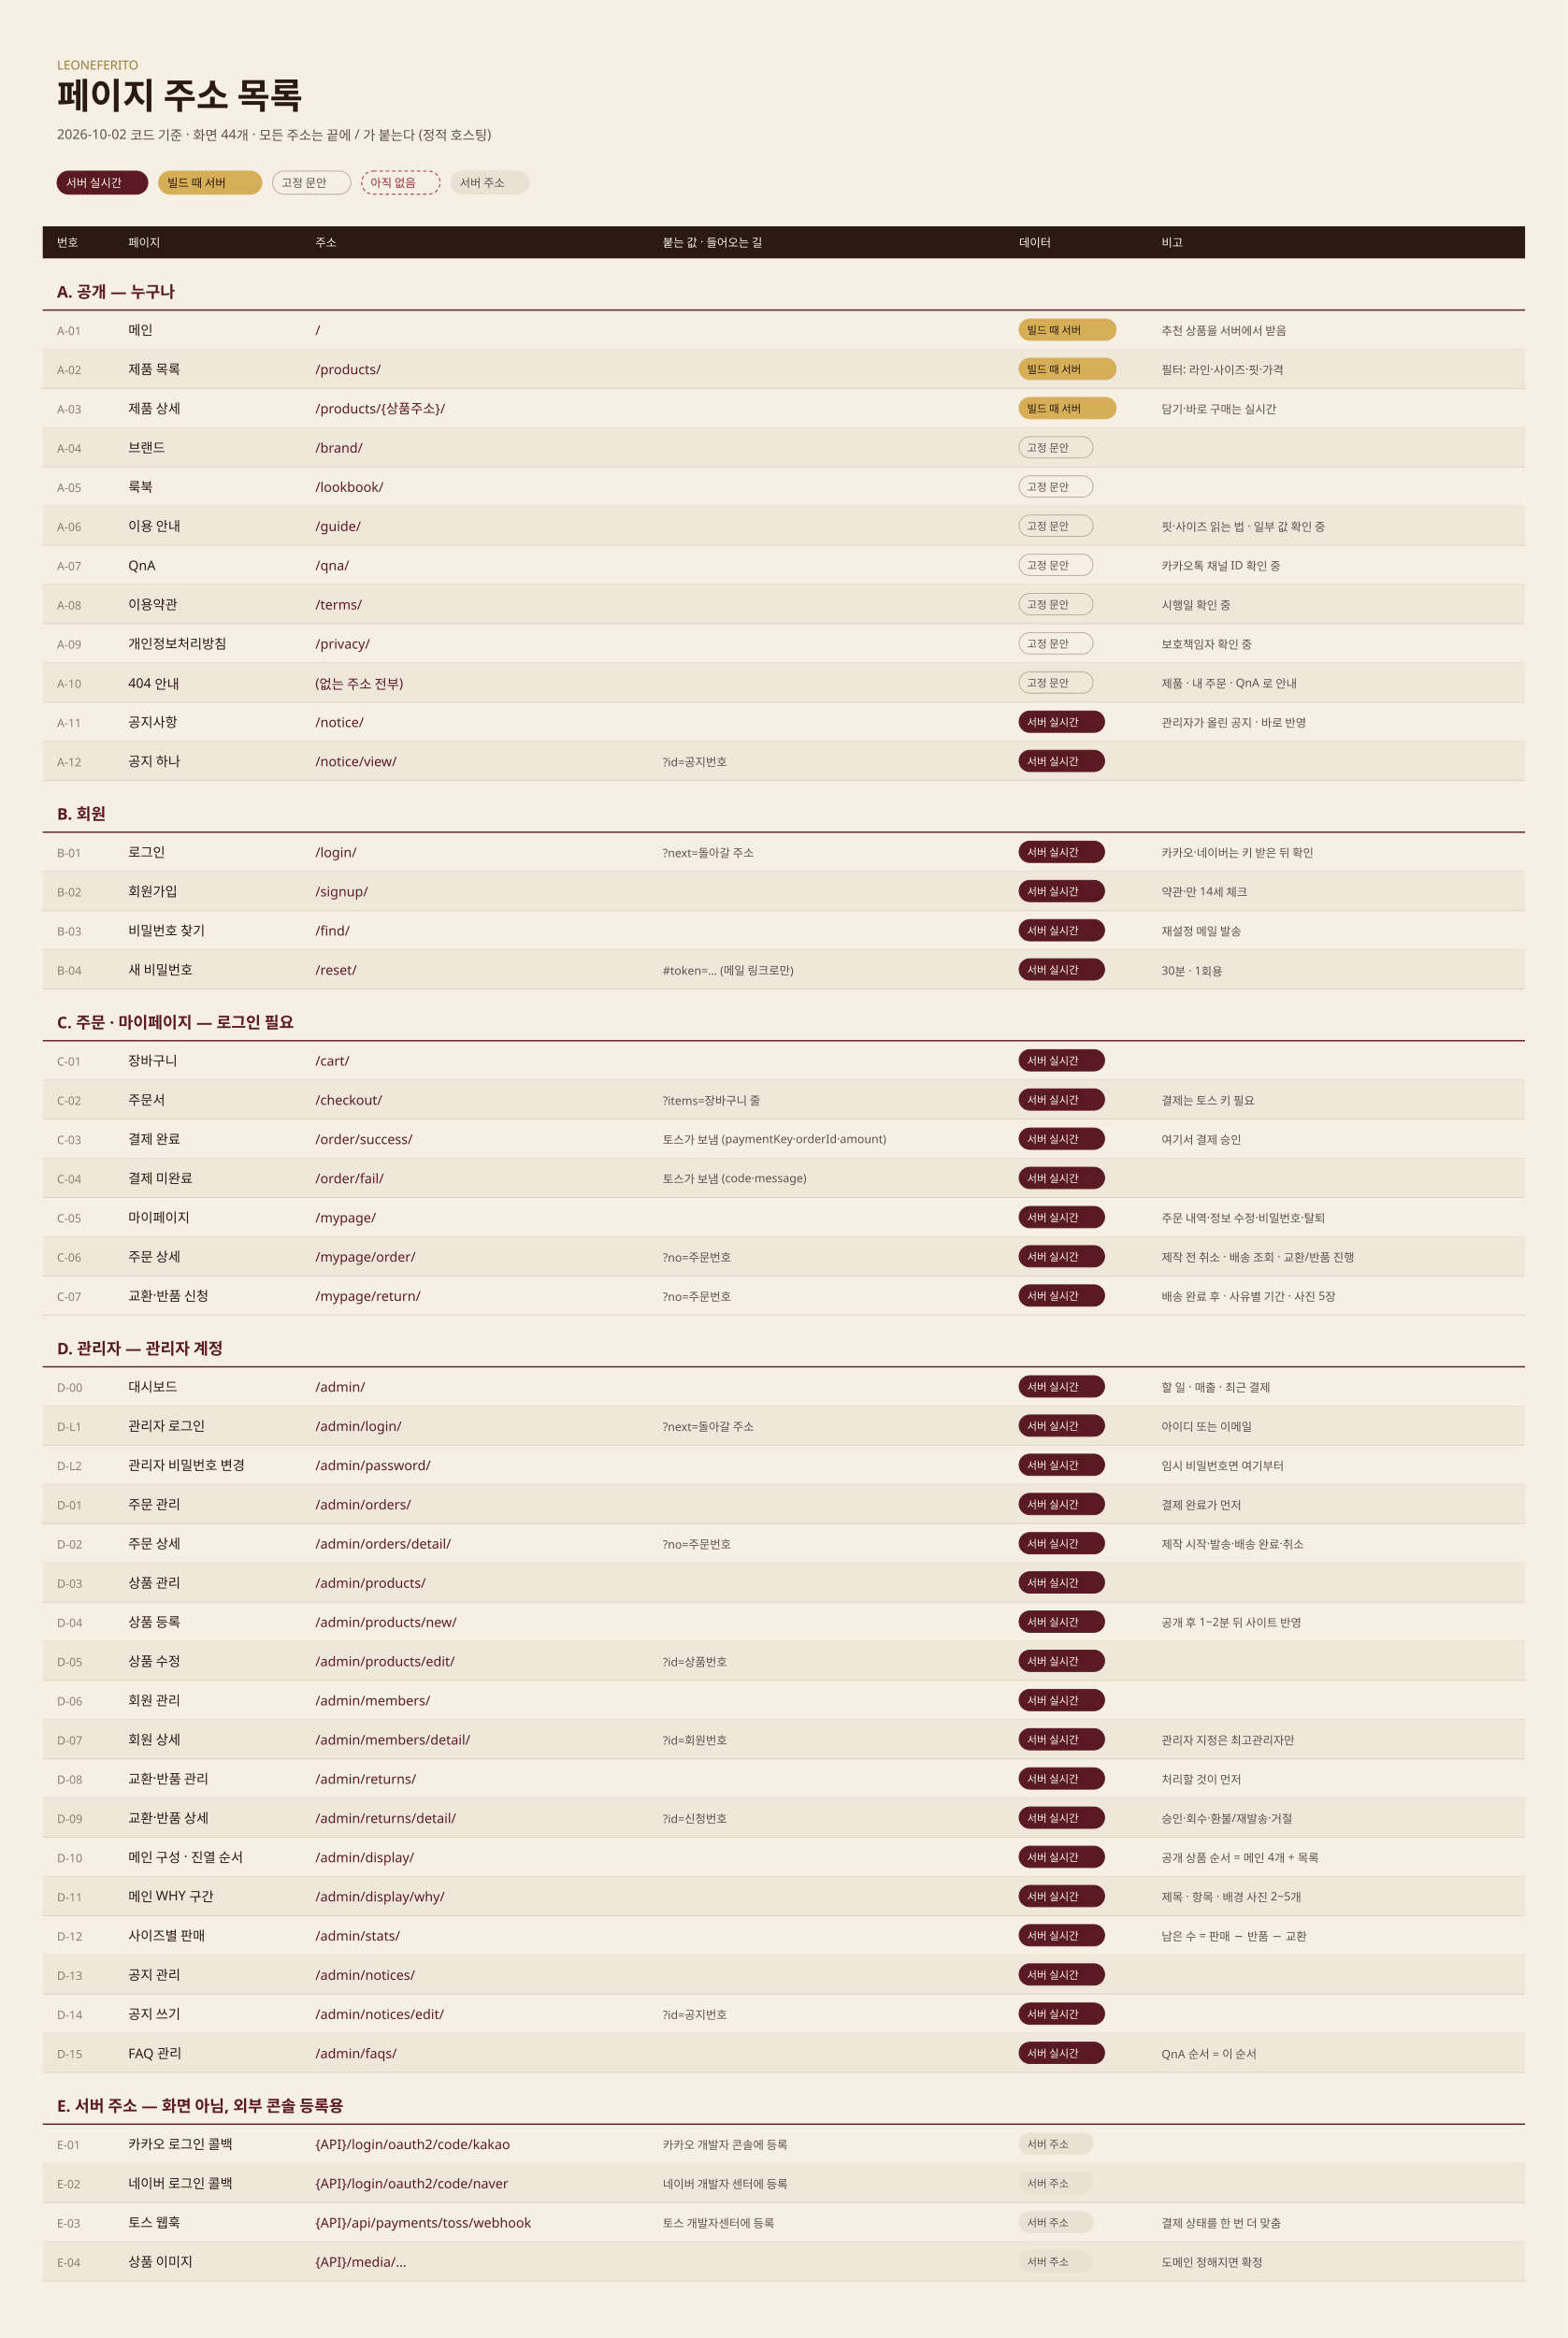
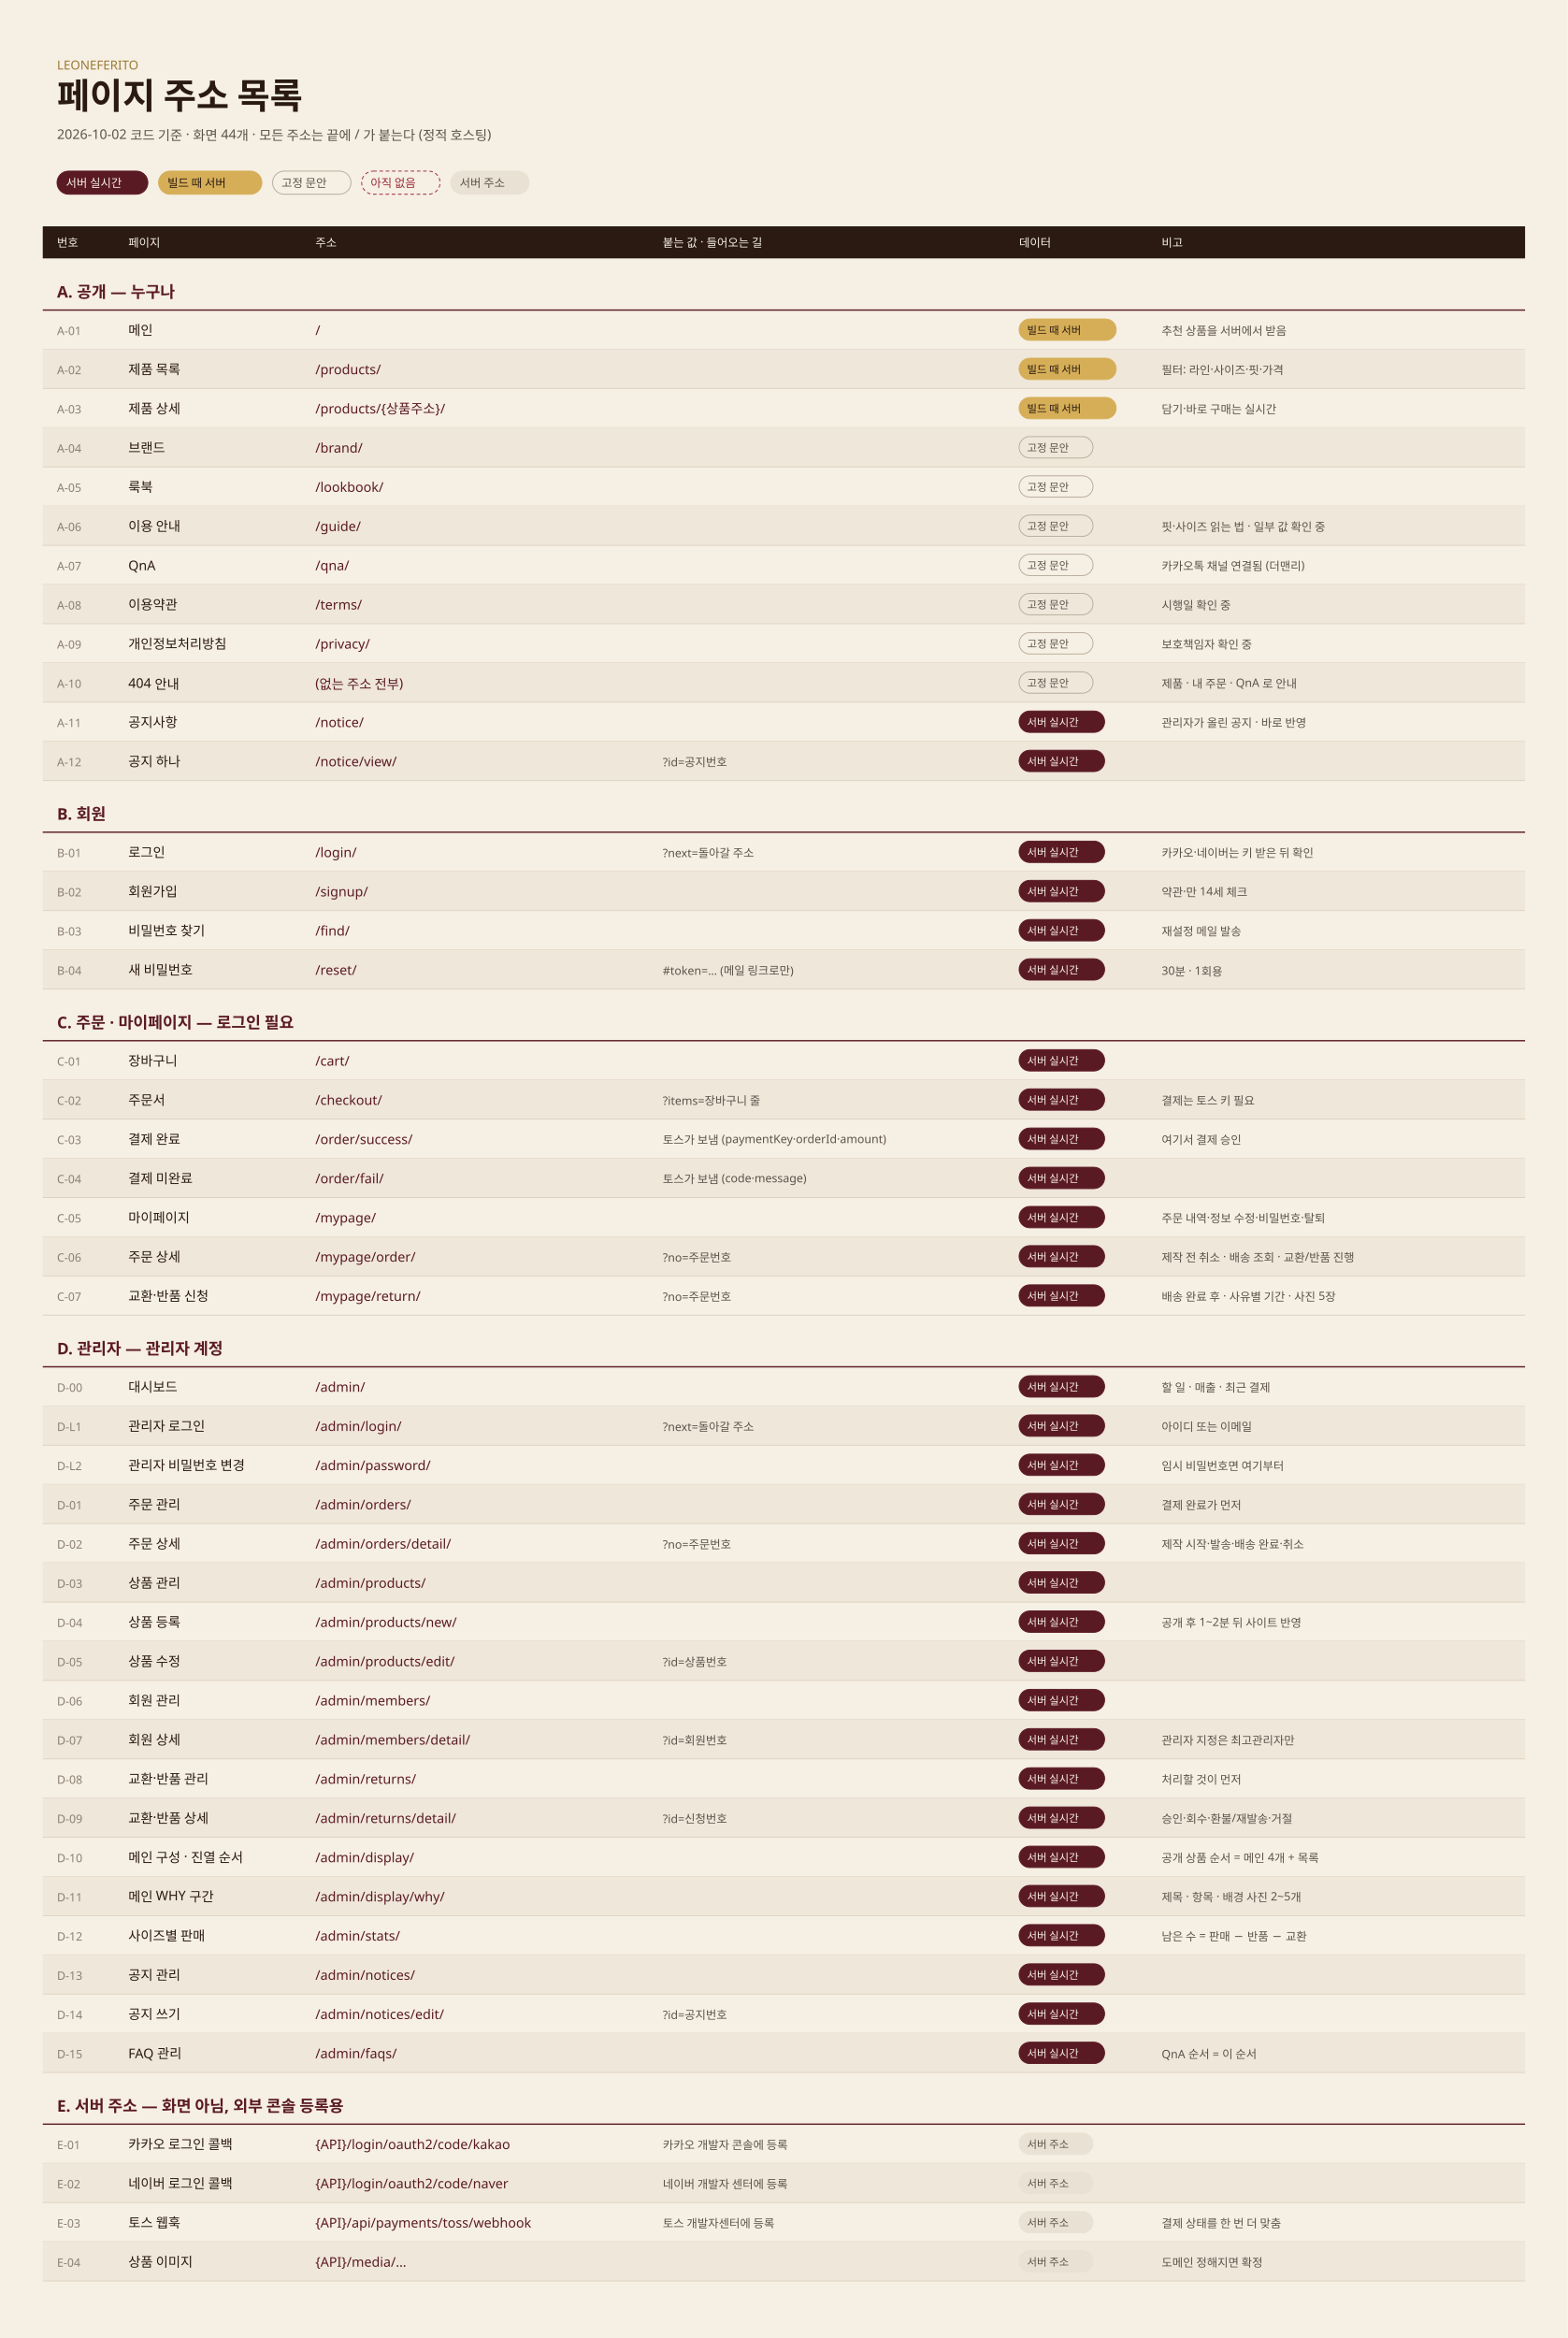
<svg xmlns="http://www.w3.org/2000/svg" width="1760" height="2624" viewBox="0 0 1760 2624">
  <rect width="1760" height="2624" fill="#F6EFE3" />
  <text x="64" y="78" font-family="Noto Sans KR" font-size="14" font-weight="500" fill="#9A7A35">LEONEFERITO</text>
  <text x="64" y="122" font-family="Noto Sans KR" font-size="40" font-weight="700" fill="#2A1A12">페이지 주소 목록</text>
  <text x="64" y="156" font-family="Noto Sans KR" font-size="15" font-weight="400" fill="#5C524A">2026-10-02 코드 기준 · 화면 44개 · 모든 주소는 끝에 / 가 붙는다 (정적 호스팅)</text>
  <rect x="64" y="192" width="102" height="26" rx="13" fill="#5A1A24" stroke="#5A1A24" />
  <text x="74" y="210" font-family="Noto Sans KR" font-size="13" font-weight="500" fill="#F6EFE3">서버 실시간</text>
  <rect x="178" y="192" width="116" height="26" rx="13" fill="#D5AE57" stroke="#D5AE57" />
  <text x="188" y="210" font-family="Noto Sans KR" font-size="13" font-weight="500" fill="#2A1A12">빌드 때 서버</text>
  <rect x="306" y="192" width="88" height="26" rx="13" fill="none" stroke="#B8AC9C" />
  <text x="316" y="210" font-family="Noto Sans KR" font-size="13" font-weight="500" fill="#5C524A">고정 문안</text>
  <rect x="406" y="192" width="88" height="26" rx="13" fill="none" stroke="#9A2B3A" stroke-dasharray="4 3" />
  <text x="416" y="210" font-family="Noto Sans KR" font-size="13" font-weight="500" fill="#9A2B3A">아직 없음</text>
  <rect x="506" y="192" width="88" height="26" rx="13" fill="#E9E1D3" stroke="#E9E1D3" />
  <text x="516" y="210" font-family="Noto Sans KR" font-size="13" font-weight="500" fill="#5C524A">서버 주소</text>
  <rect x="48" y="254" width="1664" height="36" fill="#2A1A12" />
  <text x="64" y="277" font-family="Noto Sans KR" font-size="13" font-weight="500" fill="#F6EFE3">번호</text>
  <text x="144" y="277" font-family="Noto Sans KR" font-size="13" font-weight="500" fill="#F6EFE3">페이지</text>
  <text x="354" y="277" font-family="Noto Sans KR" font-size="13" font-weight="500" fill="#F6EFE3">주소</text>
  <text x="744" y="277" font-family="Noto Sans KR" font-size="13" font-weight="500" fill="#F6EFE3">붙는 값 · 들어오는 길</text>
  <text x="1144" y="277" font-family="Noto Sans KR" font-size="13" font-weight="500" fill="#F6EFE3">데이터</text>
  <text x="1304" y="277" font-family="Noto Sans KR" font-size="13" font-weight="500" fill="#F6EFE3">비고</text>
  <text x="64" y="334" font-family="Noto Sans KR" font-size="18" font-weight="700" fill="#5A1A24">A. 공개 — 누구나</text>
  <line x1="48" y1="348" x2="1712" y2="348" stroke="#5A1A24" stroke-width="1.5" />
  <text x="64" y="376" font-family="Roboto Mono" font-size="13" font-weight="400" fill="#8A7E72">A-01</text>
  <text x="144" y="376" font-family="Noto Sans KR" font-size="15" font-weight="500" fill="#2A1A12">메인</text>
  <text x="354" y="376" font-family="Roboto Mono" font-size="15" font-weight="500" fill="#5A1A24">/</text>
  <rect x="1144" y="358" width="109" height="24" rx="12" fill="#D5AE57" stroke="#D5AE57" />
  <text x="1153" y="375" font-family="Noto Sans KR" font-size="12" font-weight="500" fill="#2A1A12">빌드 때 서버</text>
  <text x="1304" y="376" font-family="Noto Sans KR" font-size="13" font-weight="400" fill="#5C524A">추천 상품을 서버에서 받음</text>
  <line x1="48" y1="392" x2="1712" y2="392" stroke="#DDD2C2" stroke-width="1" />
  <rect x="48" y="392" width="1664" height="44" fill="#EFE7DA" />
  <text x="64" y="420" font-family="Roboto Mono" font-size="13" font-weight="400" fill="#8A7E72">A-02</text>
  <text x="144" y="420" font-family="Noto Sans KR" font-size="15" font-weight="500" fill="#2A1A12">제품 목록</text>
  <text x="354" y="420" font-family="Roboto Mono" font-size="15" font-weight="500" fill="#5A1A24">/products/</text>
  <rect x="1144" y="402" width="109" height="24" rx="12" fill="#D5AE57" stroke="#D5AE57" />
  <text x="1153" y="419" font-family="Noto Sans KR" font-size="12" font-weight="500" fill="#2A1A12">빌드 때 서버</text>
  <text x="1304" y="420" font-family="Noto Sans KR" font-size="13" font-weight="400" fill="#5C524A">필터: 라인·사이즈·핏·가격</text>
  <line x1="48" y1="436" x2="1712" y2="436" stroke="#DDD2C2" stroke-width="1" />
  <text x="64" y="464" font-family="Roboto Mono" font-size="13" font-weight="400" fill="#8A7E72">A-03</text>
  <text x="144" y="464" font-family="Noto Sans KR" font-size="15" font-weight="500" fill="#2A1A12">제품 상세</text>
  <text x="354" y="464" font-family="Roboto Mono" font-size="15" font-weight="500" fill="#5A1A24">/products/{상품주소}/</text>
  <rect x="1144" y="446" width="109" height="24" rx="12" fill="#D5AE57" stroke="#D5AE57" />
  <text x="1153" y="463" font-family="Noto Sans KR" font-size="12" font-weight="500" fill="#2A1A12">빌드 때 서버</text>
  <text x="1304" y="464" font-family="Noto Sans KR" font-size="13" font-weight="400" fill="#5C524A">담기·바로 구매는 실시간</text>
  <line x1="48" y1="480" x2="1712" y2="480" stroke="#DDD2C2" stroke-width="1" />
  <rect x="48" y="480" width="1664" height="44" fill="#EFE7DA" />
  <text x="64" y="508" font-family="Roboto Mono" font-size="13" font-weight="400" fill="#8A7E72">A-04</text>
  <text x="144" y="508" font-family="Noto Sans KR" font-size="15" font-weight="500" fill="#2A1A12">브랜드</text>
  <text x="354" y="508" font-family="Roboto Mono" font-size="15" font-weight="500" fill="#5A1A24">/brand/</text>
  <rect x="1144" y="490" width="83" height="24" rx="12" fill="none" stroke="#B8AC9C" />
  <text x="1153" y="507" font-family="Noto Sans KR" font-size="12" font-weight="500" fill="#5C524A">고정 문안</text>
  <line x1="48" y1="524" x2="1712" y2="524" stroke="#DDD2C2" stroke-width="1" />
  <text x="64" y="552" font-family="Roboto Mono" font-size="13" font-weight="400" fill="#8A7E72">A-05</text>
  <text x="144" y="552" font-family="Noto Sans KR" font-size="15" font-weight="500" fill="#2A1A12">룩북</text>
  <text x="354" y="552" font-family="Roboto Mono" font-size="15" font-weight="500" fill="#5A1A24">/lookbook/</text>
  <rect x="1144" y="534" width="83" height="24" rx="12" fill="none" stroke="#B8AC9C" />
  <text x="1153" y="551" font-family="Noto Sans KR" font-size="12" font-weight="500" fill="#5C524A">고정 문안</text>
  <line x1="48" y1="568" x2="1712" y2="568" stroke="#DDD2C2" stroke-width="1" />
  <rect x="48" y="568" width="1664" height="44" fill="#EFE7DA" />
  <text x="64" y="596" font-family="Roboto Mono" font-size="13" font-weight="400" fill="#8A7E72">A-06</text>
  <text x="144" y="596" font-family="Noto Sans KR" font-size="15" font-weight="500" fill="#2A1A12">이용 안내</text>
  <text x="354" y="596" font-family="Roboto Mono" font-size="15" font-weight="500" fill="#5A1A24">/guide/</text>
  <rect x="1144" y="578" width="83" height="24" rx="12" fill="none" stroke="#B8AC9C" />
  <text x="1153" y="595" font-family="Noto Sans KR" font-size="12" font-weight="500" fill="#5C524A">고정 문안</text>
  <text x="1304" y="596" font-family="Noto Sans KR" font-size="13" font-weight="400" fill="#5C524A">핏·사이즈 읽는 법 · 일부 값 확인 중</text>
  <line x1="48" y1="612" x2="1712" y2="612" stroke="#DDD2C2" stroke-width="1" />
  <text x="64" y="640" font-family="Roboto Mono" font-size="13" font-weight="400" fill="#8A7E72">A-07</text>
  <text x="144" y="640" font-family="Noto Sans KR" font-size="15" font-weight="500" fill="#2A1A12">QnA</text>
  <text x="354" y="640" font-family="Roboto Mono" font-size="15" font-weight="500" fill="#5A1A24">/qna/</text>
  <rect x="1144" y="622" width="83" height="24" rx="12" fill="none" stroke="#B8AC9C" />
  <text x="1153" y="639" font-family="Noto Sans KR" font-size="12" font-weight="500" fill="#5C524A">고정 문안</text>
-   <text x="1304" y="640" font-family="Noto Sans KR" font-size="13" font-weight="400" fill="#5C524A">카카오톡 채널 ID 확인 중</text>
+   <text x="1304" y="640" font-family="Noto Sans KR" font-size="13" font-weight="400" fill="#5C524A">카카오톡 채널 연결됨 (더맨리)</text>
  <line x1="48" y1="656" x2="1712" y2="656" stroke="#DDD2C2" stroke-width="1" />
  <rect x="48" y="656" width="1664" height="44" fill="#EFE7DA" />
  <text x="64" y="684" font-family="Roboto Mono" font-size="13" font-weight="400" fill="#8A7E72">A-08</text>
  <text x="144" y="684" font-family="Noto Sans KR" font-size="15" font-weight="500" fill="#2A1A12">이용약관</text>
  <text x="354" y="684" font-family="Roboto Mono" font-size="15" font-weight="500" fill="#5A1A24">/terms/</text>
  <rect x="1144" y="666" width="83" height="24" rx="12" fill="none" stroke="#B8AC9C" />
  <text x="1153" y="683" font-family="Noto Sans KR" font-size="12" font-weight="500" fill="#5C524A">고정 문안</text>
  <text x="1304" y="684" font-family="Noto Sans KR" font-size="13" font-weight="400" fill="#5C524A">시행일 확인 중</text>
  <line x1="48" y1="700" x2="1712" y2="700" stroke="#DDD2C2" stroke-width="1" />
  <text x="64" y="728" font-family="Roboto Mono" font-size="13" font-weight="400" fill="#8A7E72">A-09</text>
  <text x="144" y="728" font-family="Noto Sans KR" font-size="15" font-weight="500" fill="#2A1A12">개인정보처리방침</text>
  <text x="354" y="728" font-family="Roboto Mono" font-size="15" font-weight="500" fill="#5A1A24">/privacy/</text>
  <rect x="1144" y="710" width="83" height="24" rx="12" fill="none" stroke="#B8AC9C" />
  <text x="1153" y="727" font-family="Noto Sans KR" font-size="12" font-weight="500" fill="#5C524A">고정 문안</text>
  <text x="1304" y="728" font-family="Noto Sans KR" font-size="13" font-weight="400" fill="#5C524A">보호책임자 확인 중</text>
  <line x1="48" y1="744" x2="1712" y2="744" stroke="#DDD2C2" stroke-width="1" />
  <rect x="48" y="744" width="1664" height="44" fill="#EFE7DA" />
  <text x="64" y="772" font-family="Roboto Mono" font-size="13" font-weight="400" fill="#8A7E72">A-10</text>
  <text x="144" y="772" font-family="Noto Sans KR" font-size="15" font-weight="500" fill="#2A1A12">404 안내</text>
  <text x="354" y="772" font-family="Roboto Mono" font-size="15" font-weight="500" fill="#5A1A24">(없는 주소 전부)</text>
  <rect x="1144" y="754" width="83" height="24" rx="12" fill="none" stroke="#B8AC9C" />
  <text x="1153" y="771" font-family="Noto Sans KR" font-size="12" font-weight="500" fill="#5C524A">고정 문안</text>
  <text x="1304" y="772" font-family="Noto Sans KR" font-size="13" font-weight="400" fill="#5C524A">제품 · 내 주문 · QnA 로 안내</text>
  <line x1="48" y1="788" x2="1712" y2="788" stroke="#DDD2C2" stroke-width="1" />
  <text x="64" y="816" font-family="Roboto Mono" font-size="13" font-weight="400" fill="#8A7E72">A-11</text>
  <text x="144" y="816" font-family="Noto Sans KR" font-size="15" font-weight="500" fill="#2A1A12">공지사항</text>
  <text x="354" y="816" font-family="Roboto Mono" font-size="15" font-weight="500" fill="#5A1A24">/notice/</text>
  <rect x="1144" y="798" width="96" height="24" rx="12" fill="#5A1A24" stroke="#5A1A24" />
  <text x="1153" y="815" font-family="Noto Sans KR" font-size="12" font-weight="500" fill="#F6EFE3">서버 실시간</text>
  <text x="1304" y="816" font-family="Noto Sans KR" font-size="13" font-weight="400" fill="#5C524A">관리자가 올린 공지 · 바로 반영</text>
  <line x1="48" y1="832" x2="1712" y2="832" stroke="#DDD2C2" stroke-width="1" />
  <rect x="48" y="832" width="1664" height="44" fill="#EFE7DA" />
  <text x="64" y="860" font-family="Roboto Mono" font-size="13" font-weight="400" fill="#8A7E72">A-12</text>
  <text x="144" y="860" font-family="Noto Sans KR" font-size="15" font-weight="500" fill="#2A1A12">공지 하나</text>
  <text x="354" y="860" font-family="Roboto Mono" font-size="15" font-weight="500" fill="#5A1A24">/notice/view/</text>
  <text x="744" y="860" font-family="Noto Sans KR" font-size="13" font-weight="400" fill="#5C524A">?id=공지번호</text>
  <rect x="1144" y="842" width="96" height="24" rx="12" fill="#5A1A24" stroke="#5A1A24" />
  <text x="1153" y="859" font-family="Noto Sans KR" font-size="12" font-weight="500" fill="#F6EFE3">서버 실시간</text>
  <line x1="48" y1="876" x2="1712" y2="876" stroke="#DDD2C2" stroke-width="1" />
  <text x="64" y="920" font-family="Noto Sans KR" font-size="18" font-weight="700" fill="#5A1A24">B. 회원</text>
  <line x1="48" y1="934" x2="1712" y2="934" stroke="#5A1A24" stroke-width="1.5" />
  <text x="64" y="962" font-family="Roboto Mono" font-size="13" font-weight="400" fill="#8A7E72">B-01</text>
  <text x="144" y="962" font-family="Noto Sans KR" font-size="15" font-weight="500" fill="#2A1A12">로그인</text>
  <text x="354" y="962" font-family="Roboto Mono" font-size="15" font-weight="500" fill="#5A1A24">/login/</text>
  <text x="744" y="962" font-family="Noto Sans KR" font-size="13" font-weight="400" fill="#5C524A">?next=돌아갈 주소</text>
  <rect x="1144" y="944" width="96" height="24" rx="12" fill="#5A1A24" stroke="#5A1A24" />
  <text x="1153" y="961" font-family="Noto Sans KR" font-size="12" font-weight="500" fill="#F6EFE3">서버 실시간</text>
  <text x="1304" y="962" font-family="Noto Sans KR" font-size="13" font-weight="400" fill="#5C524A">카카오·네이버는 키 받은 뒤 확인</text>
  <line x1="48" y1="978" x2="1712" y2="978" stroke="#DDD2C2" stroke-width="1" />
  <rect x="48" y="978" width="1664" height="44" fill="#EFE7DA" />
  <text x="64" y="1006" font-family="Roboto Mono" font-size="13" font-weight="400" fill="#8A7E72">B-02</text>
  <text x="144" y="1006" font-family="Noto Sans KR" font-size="15" font-weight="500" fill="#2A1A12">회원가입</text>
  <text x="354" y="1006" font-family="Roboto Mono" font-size="15" font-weight="500" fill="#5A1A24">/signup/</text>
  <rect x="1144" y="988" width="96" height="24" rx="12" fill="#5A1A24" stroke="#5A1A24" />
  <text x="1153" y="1005" font-family="Noto Sans KR" font-size="12" font-weight="500" fill="#F6EFE3">서버 실시간</text>
  <text x="1304" y="1006" font-family="Noto Sans KR" font-size="13" font-weight="400" fill="#5C524A">약관·만 14세 체크</text>
  <line x1="48" y1="1022" x2="1712" y2="1022" stroke="#DDD2C2" stroke-width="1" />
  <text x="64" y="1050" font-family="Roboto Mono" font-size="13" font-weight="400" fill="#8A7E72">B-03</text>
  <text x="144" y="1050" font-family="Noto Sans KR" font-size="15" font-weight="500" fill="#2A1A12">비밀번호 찾기</text>
  <text x="354" y="1050" font-family="Roboto Mono" font-size="15" font-weight="500" fill="#5A1A24">/find/</text>
  <rect x="1144" y="1032" width="96" height="24" rx="12" fill="#5A1A24" stroke="#5A1A24" />
  <text x="1153" y="1049" font-family="Noto Sans KR" font-size="12" font-weight="500" fill="#F6EFE3">서버 실시간</text>
  <text x="1304" y="1050" font-family="Noto Sans KR" font-size="13" font-weight="400" fill="#5C524A">재설정 메일 발송</text>
  <line x1="48" y1="1066" x2="1712" y2="1066" stroke="#DDD2C2" stroke-width="1" />
  <rect x="48" y="1066" width="1664" height="44" fill="#EFE7DA" />
  <text x="64" y="1094" font-family="Roboto Mono" font-size="13" font-weight="400" fill="#8A7E72">B-04</text>
  <text x="144" y="1094" font-family="Noto Sans KR" font-size="15" font-weight="500" fill="#2A1A12">새 비밀번호</text>
  <text x="354" y="1094" font-family="Roboto Mono" font-size="15" font-weight="500" fill="#5A1A24">/reset/</text>
  <text x="744" y="1094" font-family="Noto Sans KR" font-size="13" font-weight="400" fill="#5C524A">#token=…  (메일 링크로만)</text>
  <rect x="1144" y="1076" width="96" height="24" rx="12" fill="#5A1A24" stroke="#5A1A24" />
  <text x="1153" y="1093" font-family="Noto Sans KR" font-size="12" font-weight="500" fill="#F6EFE3">서버 실시간</text>
  <text x="1304" y="1094" font-family="Noto Sans KR" font-size="13" font-weight="400" fill="#5C524A">30분 · 1회용</text>
  <line x1="48" y1="1110" x2="1712" y2="1110" stroke="#DDD2C2" stroke-width="1" />
  <text x="64" y="1154" font-family="Noto Sans KR" font-size="18" font-weight="700" fill="#5A1A24">C. 주문 · 마이페이지 — 로그인 필요</text>
  <line x1="48" y1="1168" x2="1712" y2="1168" stroke="#5A1A24" stroke-width="1.5" />
  <text x="64" y="1196" font-family="Roboto Mono" font-size="13" font-weight="400" fill="#8A7E72">C-01</text>
  <text x="144" y="1196" font-family="Noto Sans KR" font-size="15" font-weight="500" fill="#2A1A12">장바구니</text>
  <text x="354" y="1196" font-family="Roboto Mono" font-size="15" font-weight="500" fill="#5A1A24">/cart/</text>
  <rect x="1144" y="1178" width="96" height="24" rx="12" fill="#5A1A24" stroke="#5A1A24" />
  <text x="1153" y="1195" font-family="Noto Sans KR" font-size="12" font-weight="500" fill="#F6EFE3">서버 실시간</text>
  <line x1="48" y1="1212" x2="1712" y2="1212" stroke="#DDD2C2" stroke-width="1" />
  <rect x="48" y="1212" width="1664" height="44" fill="#EFE7DA" />
  <text x="64" y="1240" font-family="Roboto Mono" font-size="13" font-weight="400" fill="#8A7E72">C-02</text>
  <text x="144" y="1240" font-family="Noto Sans KR" font-size="15" font-weight="500" fill="#2A1A12">주문서</text>
  <text x="354" y="1240" font-family="Roboto Mono" font-size="15" font-weight="500" fill="#5A1A24">/checkout/</text>
  <text x="744" y="1240" font-family="Noto Sans KR" font-size="13" font-weight="400" fill="#5C524A">?items=장바구니 줄</text>
  <rect x="1144" y="1222" width="96" height="24" rx="12" fill="#5A1A24" stroke="#5A1A24" />
  <text x="1153" y="1239" font-family="Noto Sans KR" font-size="12" font-weight="500" fill="#F6EFE3">서버 실시간</text>
  <text x="1304" y="1240" font-family="Noto Sans KR" font-size="13" font-weight="400" fill="#5C524A">결제는 토스 키 필요</text>
  <line x1="48" y1="1256" x2="1712" y2="1256" stroke="#DDD2C2" stroke-width="1" />
  <text x="64" y="1284" font-family="Roboto Mono" font-size="13" font-weight="400" fill="#8A7E72">C-03</text>
  <text x="144" y="1284" font-family="Noto Sans KR" font-size="15" font-weight="500" fill="#2A1A12">결제 완료</text>
  <text x="354" y="1284" font-family="Roboto Mono" font-size="15" font-weight="500" fill="#5A1A24">/order/success/</text>
  <text x="744" y="1284" font-family="Noto Sans KR" font-size="13" font-weight="400" fill="#5C524A">토스가 보냄 (paymentKey·orderId·amount)</text>
  <rect x="1144" y="1266" width="96" height="24" rx="12" fill="#5A1A24" stroke="#5A1A24" />
  <text x="1153" y="1283" font-family="Noto Sans KR" font-size="12" font-weight="500" fill="#F6EFE3">서버 실시간</text>
  <text x="1304" y="1284" font-family="Noto Sans KR" font-size="13" font-weight="400" fill="#5C524A">여기서 결제 승인</text>
  <line x1="48" y1="1300" x2="1712" y2="1300" stroke="#DDD2C2" stroke-width="1" />
  <rect x="48" y="1300" width="1664" height="44" fill="#EFE7DA" />
  <text x="64" y="1328" font-family="Roboto Mono" font-size="13" font-weight="400" fill="#8A7E72">C-04</text>
  <text x="144" y="1328" font-family="Noto Sans KR" font-size="15" font-weight="500" fill="#2A1A12">결제 미완료</text>
  <text x="354" y="1328" font-family="Roboto Mono" font-size="15" font-weight="500" fill="#5A1A24">/order/fail/</text>
  <text x="744" y="1328" font-family="Noto Sans KR" font-size="13" font-weight="400" fill="#5C524A">토스가 보냄 (code·message)</text>
  <rect x="1144" y="1310" width="96" height="24" rx="12" fill="#5A1A24" stroke="#5A1A24" />
  <text x="1153" y="1327" font-family="Noto Sans KR" font-size="12" font-weight="500" fill="#F6EFE3">서버 실시간</text>
  <line x1="48" y1="1344" x2="1712" y2="1344" stroke="#DDD2C2" stroke-width="1" />
  <text x="64" y="1372" font-family="Roboto Mono" font-size="13" font-weight="400" fill="#8A7E72">C-05</text>
  <text x="144" y="1372" font-family="Noto Sans KR" font-size="15" font-weight="500" fill="#2A1A12">마이페이지</text>
  <text x="354" y="1372" font-family="Roboto Mono" font-size="15" font-weight="500" fill="#5A1A24">/mypage/</text>
  <rect x="1144" y="1354" width="96" height="24" rx="12" fill="#5A1A24" stroke="#5A1A24" />
  <text x="1153" y="1371" font-family="Noto Sans KR" font-size="12" font-weight="500" fill="#F6EFE3">서버 실시간</text>
  <text x="1304" y="1372" font-family="Noto Sans KR" font-size="13" font-weight="400" fill="#5C524A">주문 내역·정보 수정·비밀번호·탈퇴</text>
  <line x1="48" y1="1388" x2="1712" y2="1388" stroke="#DDD2C2" stroke-width="1" />
  <rect x="48" y="1388" width="1664" height="44" fill="#EFE7DA" />
  <text x="64" y="1416" font-family="Roboto Mono" font-size="13" font-weight="400" fill="#8A7E72">C-06</text>
  <text x="144" y="1416" font-family="Noto Sans KR" font-size="15" font-weight="500" fill="#2A1A12">주문 상세</text>
  <text x="354" y="1416" font-family="Roboto Mono" font-size="15" font-weight="500" fill="#5A1A24">/mypage/order/</text>
  <text x="744" y="1416" font-family="Noto Sans KR" font-size="13" font-weight="400" fill="#5C524A">?no=주문번호</text>
  <rect x="1144" y="1398" width="96" height="24" rx="12" fill="#5A1A24" stroke="#5A1A24" />
  <text x="1153" y="1415" font-family="Noto Sans KR" font-size="12" font-weight="500" fill="#F6EFE3">서버 실시간</text>
  <text x="1304" y="1416" font-family="Noto Sans KR" font-size="13" font-weight="400" fill="#5C524A">제작 전 취소 · 배송 조회 · 교환/반품 진행</text>
  <line x1="48" y1="1432" x2="1712" y2="1432" stroke="#DDD2C2" stroke-width="1" />
  <text x="64" y="1460" font-family="Roboto Mono" font-size="13" font-weight="400" fill="#8A7E72">C-07</text>
  <text x="144" y="1460" font-family="Noto Sans KR" font-size="15" font-weight="500" fill="#2A1A12">교환·반품 신청</text>
  <text x="354" y="1460" font-family="Roboto Mono" font-size="15" font-weight="500" fill="#5A1A24">/mypage/return/</text>
  <text x="744" y="1460" font-family="Noto Sans KR" font-size="13" font-weight="400" fill="#5C524A">?no=주문번호</text>
  <rect x="1144" y="1442" width="96" height="24" rx="12" fill="#5A1A24" stroke="#5A1A24" />
  <text x="1153" y="1459" font-family="Noto Sans KR" font-size="12" font-weight="500" fill="#F6EFE3">서버 실시간</text>
  <text x="1304" y="1460" font-family="Noto Sans KR" font-size="13" font-weight="400" fill="#5C524A">배송 완료 후 · 사유별 기간 · 사진 5장</text>
  <line x1="48" y1="1476" x2="1712" y2="1476" stroke="#DDD2C2" stroke-width="1" />
  <text x="64" y="1520" font-family="Noto Sans KR" font-size="18" font-weight="700" fill="#5A1A24">D. 관리자 — 관리자 계정</text>
  <line x1="48" y1="1534" x2="1712" y2="1534" stroke="#5A1A24" stroke-width="1.5" />
  <text x="64" y="1562" font-family="Roboto Mono" font-size="13" font-weight="400" fill="#8A7E72">D-00</text>
  <text x="144" y="1562" font-family="Noto Sans KR" font-size="15" font-weight="500" fill="#2A1A12">대시보드</text>
  <text x="354" y="1562" font-family="Roboto Mono" font-size="15" font-weight="500" fill="#5A1A24">/admin/</text>
  <rect x="1144" y="1544" width="96" height="24" rx="12" fill="#5A1A24" stroke="#5A1A24" />
  <text x="1153" y="1561" font-family="Noto Sans KR" font-size="12" font-weight="500" fill="#F6EFE3">서버 실시간</text>
  <text x="1304" y="1562" font-family="Noto Sans KR" font-size="13" font-weight="400" fill="#5C524A">할 일 · 매출 · 최근 결제</text>
  <line x1="48" y1="1578" x2="1712" y2="1578" stroke="#DDD2C2" stroke-width="1" />
  <rect x="48" y="1578" width="1664" height="44" fill="#EFE7DA" />
  <text x="64" y="1606" font-family="Roboto Mono" font-size="13" font-weight="400" fill="#8A7E72">D-L1</text>
  <text x="144" y="1606" font-family="Noto Sans KR" font-size="15" font-weight="500" fill="#2A1A12">관리자 로그인</text>
  <text x="354" y="1606" font-family="Roboto Mono" font-size="15" font-weight="500" fill="#5A1A24">/admin/login/</text>
  <text x="744" y="1606" font-family="Noto Sans KR" font-size="13" font-weight="400" fill="#5C524A">?next=돌아갈 주소</text>
  <rect x="1144" y="1588" width="96" height="24" rx="12" fill="#5A1A24" stroke="#5A1A24" />
  <text x="1153" y="1605" font-family="Noto Sans KR" font-size="12" font-weight="500" fill="#F6EFE3">서버 실시간</text>
  <text x="1304" y="1606" font-family="Noto Sans KR" font-size="13" font-weight="400" fill="#5C524A">아이디 또는 이메일</text>
  <line x1="48" y1="1622" x2="1712" y2="1622" stroke="#DDD2C2" stroke-width="1" />
  <text x="64" y="1650" font-family="Roboto Mono" font-size="13" font-weight="400" fill="#8A7E72">D-L2</text>
  <text x="144" y="1650" font-family="Noto Sans KR" font-size="15" font-weight="500" fill="#2A1A12">관리자 비밀번호 변경</text>
  <text x="354" y="1650" font-family="Roboto Mono" font-size="15" font-weight="500" fill="#5A1A24">/admin/password/</text>
  <rect x="1144" y="1632" width="96" height="24" rx="12" fill="#5A1A24" stroke="#5A1A24" />
  <text x="1153" y="1649" font-family="Noto Sans KR" font-size="12" font-weight="500" fill="#F6EFE3">서버 실시간</text>
  <text x="1304" y="1650" font-family="Noto Sans KR" font-size="13" font-weight="400" fill="#5C524A">임시 비밀번호면 여기부터</text>
  <line x1="48" y1="1666" x2="1712" y2="1666" stroke="#DDD2C2" stroke-width="1" />
  <rect x="48" y="1666" width="1664" height="44" fill="#EFE7DA" />
  <text x="64" y="1694" font-family="Roboto Mono" font-size="13" font-weight="400" fill="#8A7E72">D-01</text>
  <text x="144" y="1694" font-family="Noto Sans KR" font-size="15" font-weight="500" fill="#2A1A12">주문 관리</text>
  <text x="354" y="1694" font-family="Roboto Mono" font-size="15" font-weight="500" fill="#5A1A24">/admin/orders/</text>
  <rect x="1144" y="1676" width="96" height="24" rx="12" fill="#5A1A24" stroke="#5A1A24" />
  <text x="1153" y="1693" font-family="Noto Sans KR" font-size="12" font-weight="500" fill="#F6EFE3">서버 실시간</text>
  <text x="1304" y="1694" font-family="Noto Sans KR" font-size="13" font-weight="400" fill="#5C524A">결제 완료가 먼저</text>
  <line x1="48" y1="1710" x2="1712" y2="1710" stroke="#DDD2C2" stroke-width="1" />
  <text x="64" y="1738" font-family="Roboto Mono" font-size="13" font-weight="400" fill="#8A7E72">D-02</text>
  <text x="144" y="1738" font-family="Noto Sans KR" font-size="15" font-weight="500" fill="#2A1A12">주문 상세</text>
  <text x="354" y="1738" font-family="Roboto Mono" font-size="15" font-weight="500" fill="#5A1A24">/admin/orders/detail/</text>
  <text x="744" y="1738" font-family="Noto Sans KR" font-size="13" font-weight="400" fill="#5C524A">?no=주문번호</text>
  <rect x="1144" y="1720" width="96" height="24" rx="12" fill="#5A1A24" stroke="#5A1A24" />
  <text x="1153" y="1737" font-family="Noto Sans KR" font-size="12" font-weight="500" fill="#F6EFE3">서버 실시간</text>
  <text x="1304" y="1738" font-family="Noto Sans KR" font-size="13" font-weight="400" fill="#5C524A">제작 시작·발송·배송 완료·취소</text>
  <line x1="48" y1="1754" x2="1712" y2="1754" stroke="#DDD2C2" stroke-width="1" />
  <rect x="48" y="1754" width="1664" height="44" fill="#EFE7DA" />
  <text x="64" y="1782" font-family="Roboto Mono" font-size="13" font-weight="400" fill="#8A7E72">D-03</text>
  <text x="144" y="1782" font-family="Noto Sans KR" font-size="15" font-weight="500" fill="#2A1A12">상품 관리</text>
  <text x="354" y="1782" font-family="Roboto Mono" font-size="15" font-weight="500" fill="#5A1A24">/admin/products/</text>
  <rect x="1144" y="1764" width="96" height="24" rx="12" fill="#5A1A24" stroke="#5A1A24" />
  <text x="1153" y="1781" font-family="Noto Sans KR" font-size="12" font-weight="500" fill="#F6EFE3">서버 실시간</text>
  <line x1="48" y1="1798" x2="1712" y2="1798" stroke="#DDD2C2" stroke-width="1" />
  <text x="64" y="1826" font-family="Roboto Mono" font-size="13" font-weight="400" fill="#8A7E72">D-04</text>
  <text x="144" y="1826" font-family="Noto Sans KR" font-size="15" font-weight="500" fill="#2A1A12">상품 등록</text>
  <text x="354" y="1826" font-family="Roboto Mono" font-size="15" font-weight="500" fill="#5A1A24">/admin/products/new/</text>
  <rect x="1144" y="1808" width="96" height="24" rx="12" fill="#5A1A24" stroke="#5A1A24" />
  <text x="1153" y="1825" font-family="Noto Sans KR" font-size="12" font-weight="500" fill="#F6EFE3">서버 실시간</text>
  <text x="1304" y="1826" font-family="Noto Sans KR" font-size="13" font-weight="400" fill="#5C524A">공개 후 1~2분 뒤 사이트 반영</text>
  <line x1="48" y1="1842" x2="1712" y2="1842" stroke="#DDD2C2" stroke-width="1" />
  <rect x="48" y="1842" width="1664" height="44" fill="#EFE7DA" />
  <text x="64" y="1870" font-family="Roboto Mono" font-size="13" font-weight="400" fill="#8A7E72">D-05</text>
  <text x="144" y="1870" font-family="Noto Sans KR" font-size="15" font-weight="500" fill="#2A1A12">상품 수정</text>
  <text x="354" y="1870" font-family="Roboto Mono" font-size="15" font-weight="500" fill="#5A1A24">/admin/products/edit/</text>
  <text x="744" y="1870" font-family="Noto Sans KR" font-size="13" font-weight="400" fill="#5C524A">?id=상품번호</text>
  <rect x="1144" y="1852" width="96" height="24" rx="12" fill="#5A1A24" stroke="#5A1A24" />
  <text x="1153" y="1869" font-family="Noto Sans KR" font-size="12" font-weight="500" fill="#F6EFE3">서버 실시간</text>
  <line x1="48" y1="1886" x2="1712" y2="1886" stroke="#DDD2C2" stroke-width="1" />
  <text x="64" y="1914" font-family="Roboto Mono" font-size="13" font-weight="400" fill="#8A7E72">D-06</text>
  <text x="144" y="1914" font-family="Noto Sans KR" font-size="15" font-weight="500" fill="#2A1A12">회원 관리</text>
  <text x="354" y="1914" font-family="Roboto Mono" font-size="15" font-weight="500" fill="#5A1A24">/admin/members/</text>
  <rect x="1144" y="1896" width="96" height="24" rx="12" fill="#5A1A24" stroke="#5A1A24" />
  <text x="1153" y="1913" font-family="Noto Sans KR" font-size="12" font-weight="500" fill="#F6EFE3">서버 실시간</text>
  <line x1="48" y1="1930" x2="1712" y2="1930" stroke="#DDD2C2" stroke-width="1" />
  <rect x="48" y="1930" width="1664" height="44" fill="#EFE7DA" />
  <text x="64" y="1958" font-family="Roboto Mono" font-size="13" font-weight="400" fill="#8A7E72">D-07</text>
  <text x="144" y="1958" font-family="Noto Sans KR" font-size="15" font-weight="500" fill="#2A1A12">회원 상세</text>
  <text x="354" y="1958" font-family="Roboto Mono" font-size="15" font-weight="500" fill="#5A1A24">/admin/members/detail/</text>
  <text x="744" y="1958" font-family="Noto Sans KR" font-size="13" font-weight="400" fill="#5C524A">?id=회원번호</text>
  <rect x="1144" y="1940" width="96" height="24" rx="12" fill="#5A1A24" stroke="#5A1A24" />
  <text x="1153" y="1957" font-family="Noto Sans KR" font-size="12" font-weight="500" fill="#F6EFE3">서버 실시간</text>
  <text x="1304" y="1958" font-family="Noto Sans KR" font-size="13" font-weight="400" fill="#5C524A">관리자 지정은 최고관리자만</text>
  <line x1="48" y1="1974" x2="1712" y2="1974" stroke="#DDD2C2" stroke-width="1" />
  <text x="64" y="2002" font-family="Roboto Mono" font-size="13" font-weight="400" fill="#8A7E72">D-08</text>
  <text x="144" y="2002" font-family="Noto Sans KR" font-size="15" font-weight="500" fill="#2A1A12">교환·반품 관리</text>
  <text x="354" y="2002" font-family="Roboto Mono" font-size="15" font-weight="500" fill="#5A1A24">/admin/returns/</text>
  <rect x="1144" y="1984" width="96" height="24" rx="12" fill="#5A1A24" stroke="#5A1A24" />
  <text x="1153" y="2001" font-family="Noto Sans KR" font-size="12" font-weight="500" fill="#F6EFE3">서버 실시간</text>
  <text x="1304" y="2002" font-family="Noto Sans KR" font-size="13" font-weight="400" fill="#5C524A">처리할 것이 먼저</text>
  <line x1="48" y1="2018" x2="1712" y2="2018" stroke="#DDD2C2" stroke-width="1" />
  <rect x="48" y="2018" width="1664" height="44" fill="#EFE7DA" />
  <text x="64" y="2046" font-family="Roboto Mono" font-size="13" font-weight="400" fill="#8A7E72">D-09</text>
  <text x="144" y="2046" font-family="Noto Sans KR" font-size="15" font-weight="500" fill="#2A1A12">교환·반품 상세</text>
  <text x="354" y="2046" font-family="Roboto Mono" font-size="15" font-weight="500" fill="#5A1A24">/admin/returns/detail/</text>
  <text x="744" y="2046" font-family="Noto Sans KR" font-size="13" font-weight="400" fill="#5C524A">?id=신청번호</text>
  <rect x="1144" y="2028" width="96" height="24" rx="12" fill="#5A1A24" stroke="#5A1A24" />
  <text x="1153" y="2045" font-family="Noto Sans KR" font-size="12" font-weight="500" fill="#F6EFE3">서버 실시간</text>
  <text x="1304" y="2046" font-family="Noto Sans KR" font-size="13" font-weight="400" fill="#5C524A">승인·회수·환불/재발송·거절</text>
  <line x1="48" y1="2062" x2="1712" y2="2062" stroke="#DDD2C2" stroke-width="1" />
  <text x="64" y="2090" font-family="Roboto Mono" font-size="13" font-weight="400" fill="#8A7E72">D-10</text>
  <text x="144" y="2090" font-family="Noto Sans KR" font-size="15" font-weight="500" fill="#2A1A12">메인 구성 · 진열 순서</text>
  <text x="354" y="2090" font-family="Roboto Mono" font-size="15" font-weight="500" fill="#5A1A24">/admin/display/</text>
  <rect x="1144" y="2072" width="96" height="24" rx="12" fill="#5A1A24" stroke="#5A1A24" />
  <text x="1153" y="2089" font-family="Noto Sans KR" font-size="12" font-weight="500" fill="#F6EFE3">서버 실시간</text>
  <text x="1304" y="2090" font-family="Noto Sans KR" font-size="13" font-weight="400" fill="#5C524A">공개 상품 순서 = 메인 4개 + 목록</text>
  <line x1="48" y1="2106" x2="1712" y2="2106" stroke="#DDD2C2" stroke-width="1" />
  <rect x="48" y="2106" width="1664" height="44" fill="#EFE7DA" />
  <text x="64" y="2134" font-family="Roboto Mono" font-size="13" font-weight="400" fill="#8A7E72">D-11</text>
  <text x="144" y="2134" font-family="Noto Sans KR" font-size="15" font-weight="500" fill="#2A1A12">메인 WHY 구간</text>
  <text x="354" y="2134" font-family="Roboto Mono" font-size="15" font-weight="500" fill="#5A1A24">/admin/display/why/</text>
  <rect x="1144" y="2116" width="96" height="24" rx="12" fill="#5A1A24" stroke="#5A1A24" />
  <text x="1153" y="2133" font-family="Noto Sans KR" font-size="12" font-weight="500" fill="#F6EFE3">서버 실시간</text>
  <text x="1304" y="2134" font-family="Noto Sans KR" font-size="13" font-weight="400" fill="#5C524A">제목 · 항목 · 배경 사진 2~5개</text>
  <line x1="48" y1="2150" x2="1712" y2="2150" stroke="#DDD2C2" stroke-width="1" />
  <text x="64" y="2178" font-family="Roboto Mono" font-size="13" font-weight="400" fill="#8A7E72">D-12</text>
  <text x="144" y="2178" font-family="Noto Sans KR" font-size="15" font-weight="500" fill="#2A1A12">사이즈별 판매</text>
  <text x="354" y="2178" font-family="Roboto Mono" font-size="15" font-weight="500" fill="#5A1A24">/admin/stats/</text>
  <rect x="1144" y="2160" width="96" height="24" rx="12" fill="#5A1A24" stroke="#5A1A24" />
  <text x="1153" y="2177" font-family="Noto Sans KR" font-size="12" font-weight="500" fill="#F6EFE3">서버 실시간</text>
  <text x="1304" y="2178" font-family="Noto Sans KR" font-size="13" font-weight="400" fill="#5C524A">남은 수 = 판매 − 반품 − 교환</text>
  <line x1="48" y1="2194" x2="1712" y2="2194" stroke="#DDD2C2" stroke-width="1" />
  <rect x="48" y="2194" width="1664" height="44" fill="#EFE7DA" />
  <text x="64" y="2222" font-family="Roboto Mono" font-size="13" font-weight="400" fill="#8A7E72">D-13</text>
  <text x="144" y="2222" font-family="Noto Sans KR" font-size="15" font-weight="500" fill="#2A1A12">공지 관리</text>
  <text x="354" y="2222" font-family="Roboto Mono" font-size="15" font-weight="500" fill="#5A1A24">/admin/notices/</text>
  <rect x="1144" y="2204" width="96" height="24" rx="12" fill="#5A1A24" stroke="#5A1A24" />
  <text x="1153" y="2221" font-family="Noto Sans KR" font-size="12" font-weight="500" fill="#F6EFE3">서버 실시간</text>
  <line x1="48" y1="2238" x2="1712" y2="2238" stroke="#DDD2C2" stroke-width="1" />
  <text x="64" y="2266" font-family="Roboto Mono" font-size="13" font-weight="400" fill="#8A7E72">D-14</text>
  <text x="144" y="2266" font-family="Noto Sans KR" font-size="15" font-weight="500" fill="#2A1A12">공지 쓰기</text>
  <text x="354" y="2266" font-family="Roboto Mono" font-size="15" font-weight="500" fill="#5A1A24">/admin/notices/edit/</text>
  <text x="744" y="2266" font-family="Noto Sans KR" font-size="13" font-weight="400" fill="#5C524A">?id=공지번호</text>
  <rect x="1144" y="2248" width="96" height="24" rx="12" fill="#5A1A24" stroke="#5A1A24" />
  <text x="1153" y="2265" font-family="Noto Sans KR" font-size="12" font-weight="500" fill="#F6EFE3">서버 실시간</text>
  <line x1="48" y1="2282" x2="1712" y2="2282" stroke="#DDD2C2" stroke-width="1" />
  <rect x="48" y="2282" width="1664" height="44" fill="#EFE7DA" />
  <text x="64" y="2310" font-family="Roboto Mono" font-size="13" font-weight="400" fill="#8A7E72">D-15</text>
  <text x="144" y="2310" font-family="Noto Sans KR" font-size="15" font-weight="500" fill="#2A1A12">FAQ 관리</text>
  <text x="354" y="2310" font-family="Roboto Mono" font-size="15" font-weight="500" fill="#5A1A24">/admin/faqs/</text>
  <rect x="1144" y="2292" width="96" height="24" rx="12" fill="#5A1A24" stroke="#5A1A24" />
  <text x="1153" y="2309" font-family="Noto Sans KR" font-size="12" font-weight="500" fill="#F6EFE3">서버 실시간</text>
  <text x="1304" y="2310" font-family="Noto Sans KR" font-size="13" font-weight="400" fill="#5C524A">QnA 순서 = 이 순서</text>
  <line x1="48" y1="2326" x2="1712" y2="2326" stroke="#DDD2C2" stroke-width="1" />
  <text x="64" y="2370" font-family="Noto Sans KR" font-size="18" font-weight="700" fill="#5A1A24">E. 서버 주소 — 화면 아님, 외부 콘솔 등록용</text>
  <line x1="48" y1="2384" x2="1712" y2="2384" stroke="#5A1A24" stroke-width="1.5" />
  <text x="64" y="2412" font-family="Roboto Mono" font-size="13" font-weight="400" fill="#8A7E72">E-01</text>
  <text x="144" y="2412" font-family="Noto Sans KR" font-size="15" font-weight="500" fill="#2A1A12">카카오 로그인 콜백</text>
  <text x="354" y="2412" font-family="Roboto Mono" font-size="15" font-weight="500" fill="#5A1A24">{API}/login/oauth2/code/kakao</text>
  <text x="744" y="2412" font-family="Noto Sans KR" font-size="13" font-weight="400" fill="#5C524A">카카오 개발자 콘솔에 등록</text>
  <rect x="1144" y="2394" width="83" height="24" rx="12" fill="#E9E1D3" stroke="#E9E1D3" />
  <text x="1153" y="2411" font-family="Noto Sans KR" font-size="12" font-weight="500" fill="#5C524A">서버 주소</text>
  <line x1="48" y1="2428" x2="1712" y2="2428" stroke="#DDD2C2" stroke-width="1" />
  <rect x="48" y="2428" width="1664" height="44" fill="#EFE7DA" />
  <text x="64" y="2456" font-family="Roboto Mono" font-size="13" font-weight="400" fill="#8A7E72">E-02</text>
  <text x="144" y="2456" font-family="Noto Sans KR" font-size="15" font-weight="500" fill="#2A1A12">네이버 로그인 콜백</text>
  <text x="354" y="2456" font-family="Roboto Mono" font-size="15" font-weight="500" fill="#5A1A24">{API}/login/oauth2/code/naver</text>
  <text x="744" y="2456" font-family="Noto Sans KR" font-size="13" font-weight="400" fill="#5C524A">네이버 개발자 센터에 등록</text>
  <rect x="1144" y="2438" width="83" height="24" rx="12" fill="#E9E1D3" stroke="#E9E1D3" />
  <text x="1153" y="2455" font-family="Noto Sans KR" font-size="12" font-weight="500" fill="#5C524A">서버 주소</text>
  <line x1="48" y1="2472" x2="1712" y2="2472" stroke="#DDD2C2" stroke-width="1" />
  <text x="64" y="2500" font-family="Roboto Mono" font-size="13" font-weight="400" fill="#8A7E72">E-03</text>
  <text x="144" y="2500" font-family="Noto Sans KR" font-size="15" font-weight="500" fill="#2A1A12">토스 웹훅</text>
  <text x="354" y="2500" font-family="Roboto Mono" font-size="15" font-weight="500" fill="#5A1A24">{API}/api/payments/toss/webhook</text>
  <text x="744" y="2500" font-family="Noto Sans KR" font-size="13" font-weight="400" fill="#5C524A">토스 개발자센터에 등록</text>
  <rect x="1144" y="2482" width="83" height="24" rx="12" fill="#E9E1D3" stroke="#E9E1D3" />
  <text x="1153" y="2499" font-family="Noto Sans KR" font-size="12" font-weight="500" fill="#5C524A">서버 주소</text>
  <text x="1304" y="2500" font-family="Noto Sans KR" font-size="13" font-weight="400" fill="#5C524A">결제 상태를 한 번 더 맞춤</text>
  <line x1="48" y1="2516" x2="1712" y2="2516" stroke="#DDD2C2" stroke-width="1" />
  <rect x="48" y="2516" width="1664" height="44" fill="#EFE7DA" />
  <text x="64" y="2544" font-family="Roboto Mono" font-size="13" font-weight="400" fill="#8A7E72">E-04</text>
  <text x="144" y="2544" font-family="Noto Sans KR" font-size="15" font-weight="500" fill="#2A1A12">상품 이미지</text>
  <text x="354" y="2544" font-family="Roboto Mono" font-size="15" font-weight="500" fill="#5A1A24">{API}/media/…</text>
  <rect x="1144" y="2526" width="83" height="24" rx="12" fill="#E9E1D3" stroke="#E9E1D3" />
  <text x="1153" y="2543" font-family="Noto Sans KR" font-size="12" font-weight="500" fill="#5C524A">서버 주소</text>
  <text x="1304" y="2544" font-family="Noto Sans KR" font-size="13" font-weight="400" fill="#5C524A">도메인 정해지면 확정</text>
  <line x1="48" y1="2560" x2="1712" y2="2560" stroke="#DDD2C2" stroke-width="1" />
</svg>
